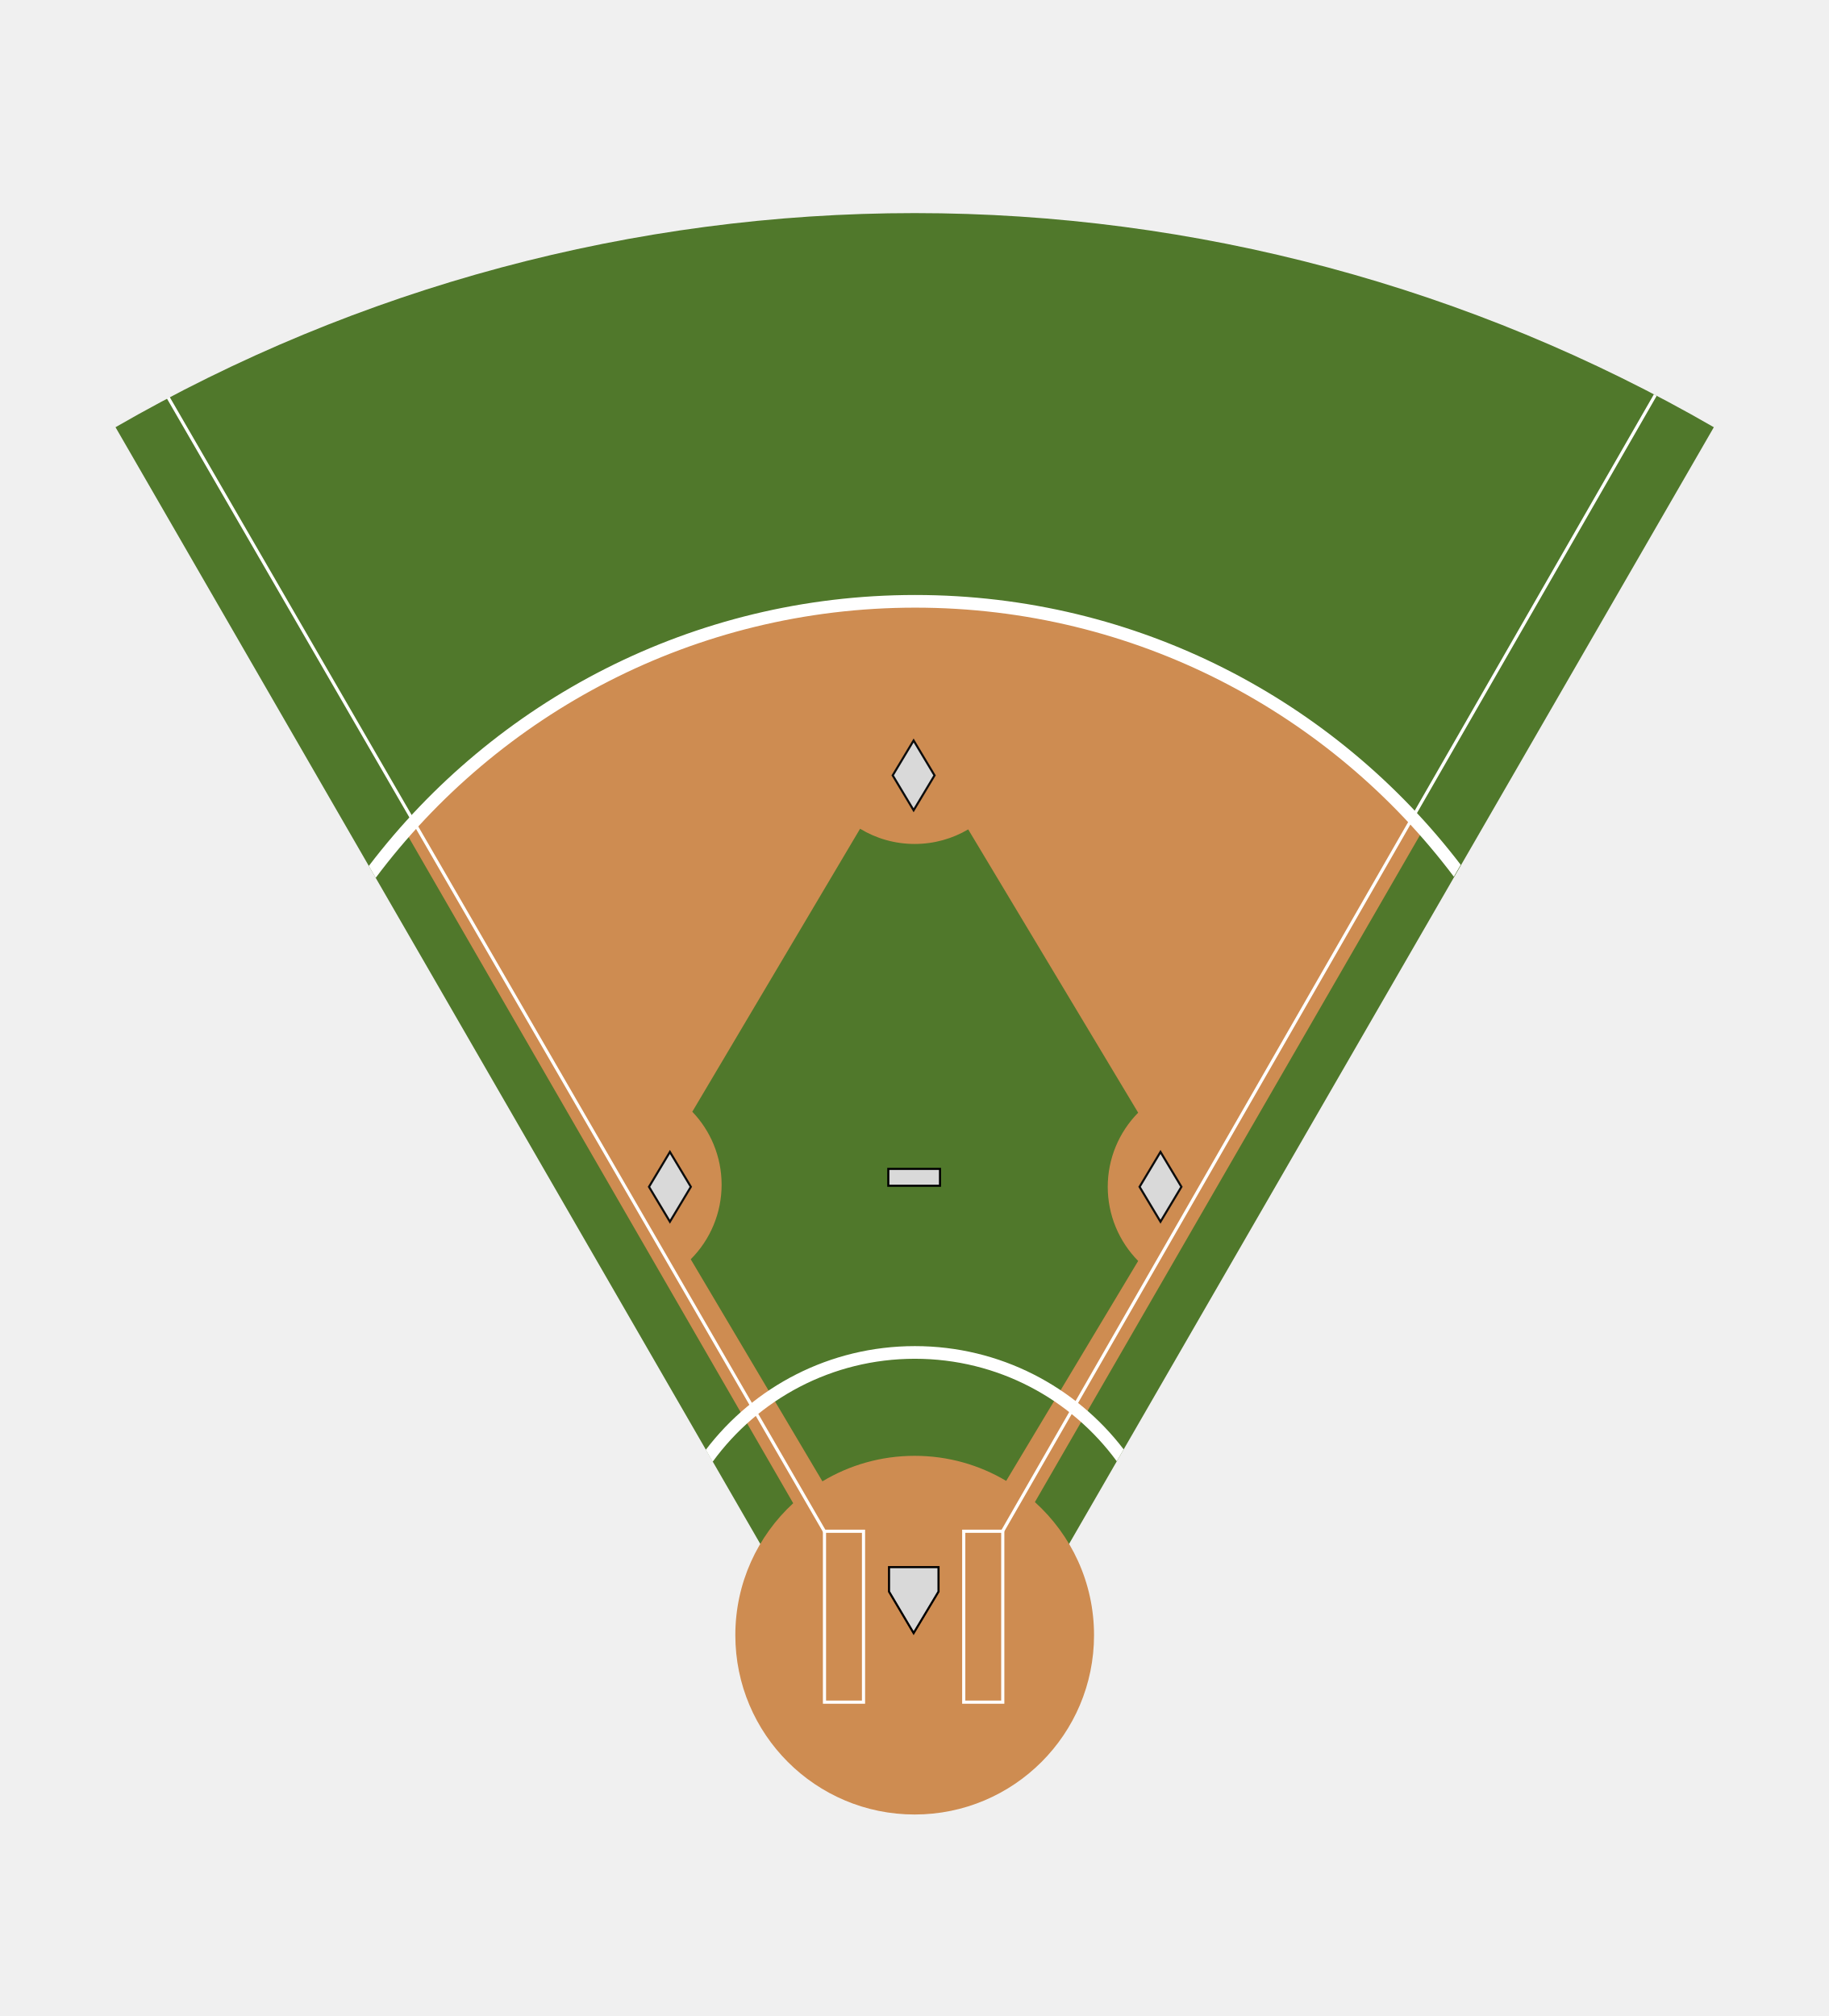
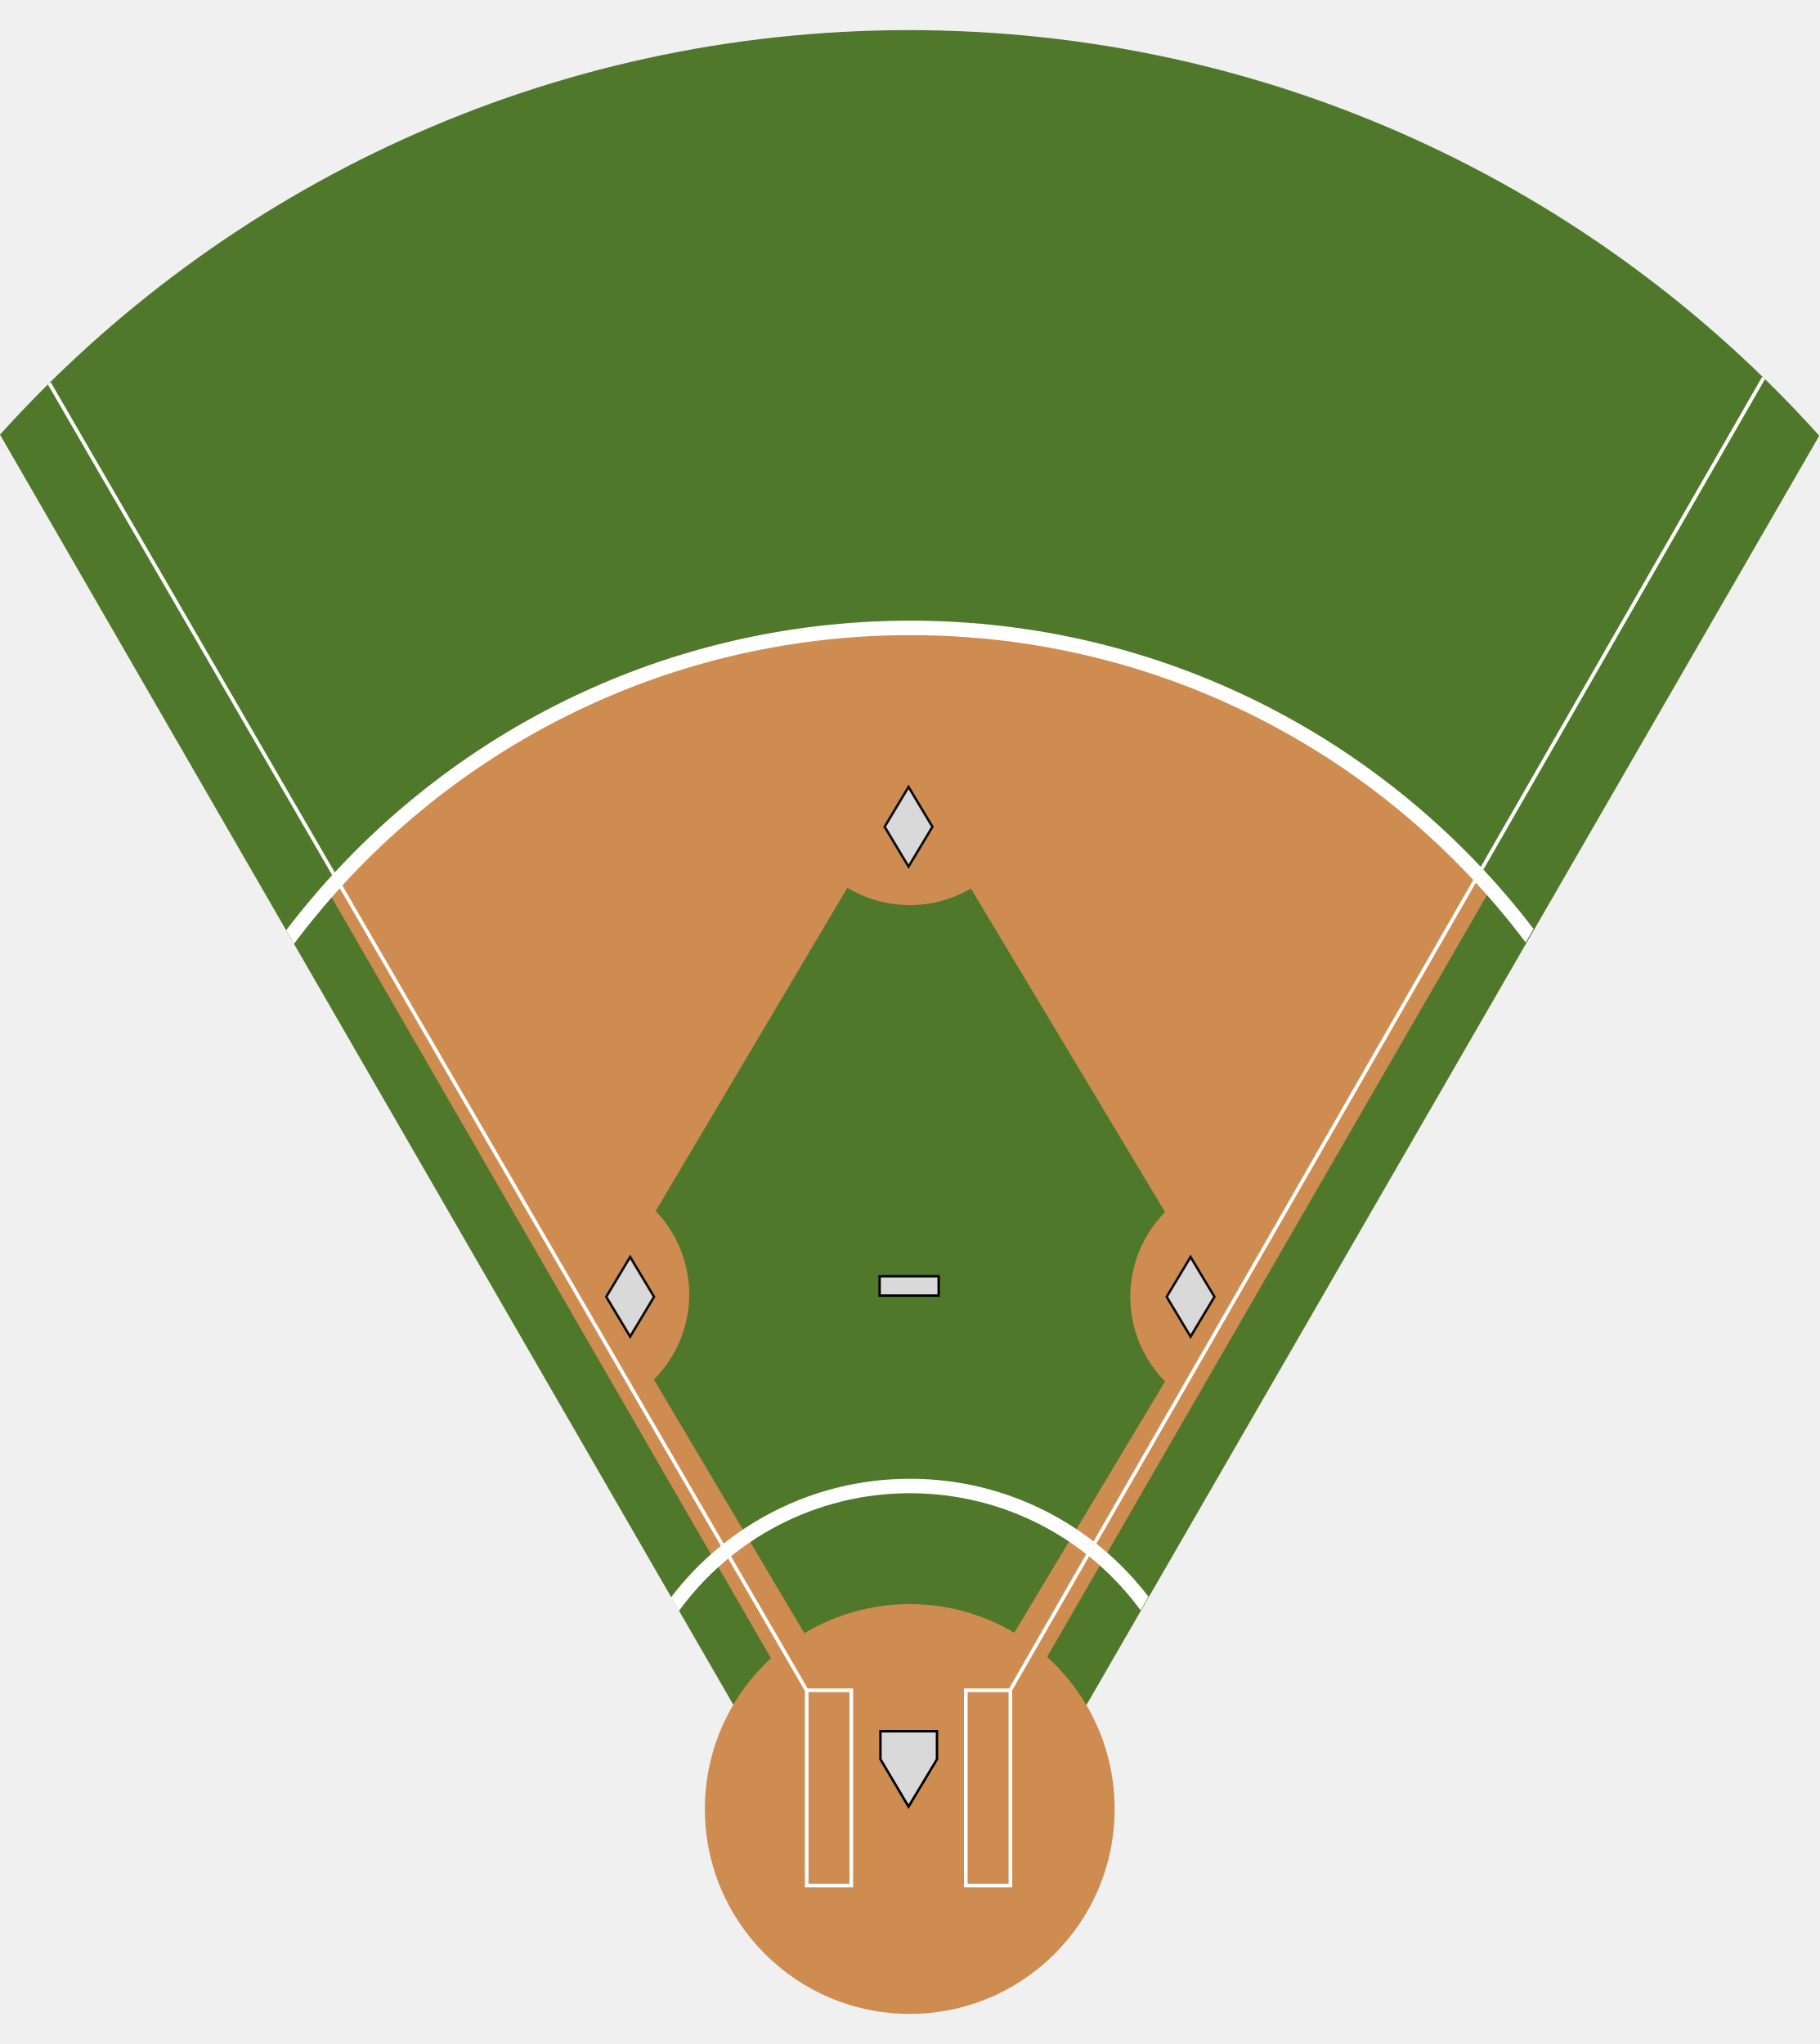
- <svg xmlns="http://www.w3.org/2000/svg" width="1733" height="1911" viewBox="0 0 1733 1911" fill="none">
+ <svg xmlns="http://www.w3.org/2000/svg" width="1510" height="1696" viewBox="0 0 1510 1696" fill="none">
  <g clip-path="url(#clip0_3007_31)">
-     <path d="M109.5 404.971C339.809 272.002 601.062 202 867 202C1132.94 202 1394.19 272.002 1624.5 404.971L867 1717L109.5 404.971Z" fill="#50782B" />
-     <path d="M866.5 572C1058.01 572 1229.94 655.787 1347.65 788.701L980.951 1423.85C1015.37 1454.96 1037 1499.95 1037 1550C1037 1643.89 960.888 1720 867 1720C773.112 1720 697 1643.89 697 1550C697 1500.53 718.131 1456 751.857 1424.93L384.852 789.261C502.575 656.022 674.725 572 866.5 572ZM656.205 1053.82C664.788 1062.78 671.635 1073.26 676.388 1084.73C681.413 1096.86 684 1109.87 684 1123C684 1136.13 681.413 1149.14 676.388 1161.27C671.366 1173.39 664.006 1184.41 654.729 1193.69L779.545 1404.19C805.097 1388.83 835.016 1380 867 1380C898.686 1380 928.346 1388.67 953.74 1403.77L1078.84 1195.26C1069.77 1186.07 1062.56 1175.21 1057.61 1163.27C1052.59 1151.14 1050 1138.13 1050 1125C1050 1111.87 1052.59 1098.86 1057.61 1086.73C1062.56 1074.79 1069.77 1063.93 1078.84 1054.74L917.72 786.199C902.849 794.968 885.513 800 867 800C848.059 800 830.349 794.733 815.252 785.585L656.205 1053.82Z" fill="#CE8C51" />
-     <path d="M867.198 1276C947.876 1276 1019.59 1314.38 1065.08 1373.87L1058.55 1385.18C1015.45 1326.27 945.791 1288 867.198 1288C788.415 1288 718.613 1326.45 675.533 1385.61L669 1374.29C714.473 1314.56 786.333 1276 867.198 1276Z" fill="white" />
-     <path d="M867.5 564C1078.32 564 1265.71 664.286 1384.57 819.752L1378.06 831.029C1261.56 676.157 1076.23 576 867.5 576C658.28 576 472.564 676.629 356.109 832.126L349.596 820.842C468.42 664.755 656.193 564 867.5 564Z" fill="white" />
-     <path d="M654.833 1125L635 1158.06L615.166 1125L635 1091.94L654.833 1125Z" fill="#D9D9D9" stroke="#0D0D0D" stroke-width="2" />
-     <path d="M1119.83 1125L1100 1158.06L1080.17 1125L1100 1091.94L1119.83 1125Z" fill="#D9D9D9" stroke="#0D0D0D" stroke-width="2" />
-     <path d="M885.833 735L866 768.056L846.166 735L866 701.943L885.833 735Z" fill="#D9D9D9" stroke="#0D0D0D" stroke-width="2" />
-     <path d="M950 1452L1569 374.5" stroke="white" stroke-width="3" />
-     <path d="M782 1452.5L159.5 377" stroke="white" stroke-width="3" />
-     <path d="M842.688 1508.73L842.688 1485.5L889.598 1485.5L889.598 1508.72L866.006 1548.05L842.688 1508.73Z" fill="#D9D9D9" stroke="black" stroke-width="2" />
-     <rect x="781.5" y="1451.5" width="37" height="162" stroke="white" stroke-width="3" />
-     <rect x="913.5" y="1451.5" width="37" height="162" stroke="white" stroke-width="3" />
-     <rect x="842" y="1108" width="49" height="16" fill="#D9D9D9" stroke="black" stroke-width="2" />
+     <path d="M754.352 25C1054.16 25 1323.63 154.926 1509.52 361.544L755.019 1668.37L0 360.64C185.86 154.547 454.977 25 754.352 25Z" fill="#50782B" />
+     <path d="M754.352 523C945.858 523 1117.79 606.787 1235.5 739.701L868.803 1374.85C903.222 1405.96 924.852 1450.95 924.852 1501C924.852 1594.89 848.74 1671 754.852 1671C660.963 1671 584.852 1594.89 584.852 1501C584.852 1451.53 605.983 1407 639.709 1375.93L272.703 740.261C390.427 607.022 562.576 523 754.352 523ZM544.057 1004.82C552.64 1013.78 559.487 1024.26 564.239 1035.73C569.265 1047.86 571.852 1060.87 571.852 1074C571.852 1087.13 569.265 1100.14 564.239 1112.27C559.217 1124.39 551.858 1135.41 542.581 1144.69L667.396 1355.19C692.948 1339.83 722.868 1331 754.852 1331C786.537 1331 816.198 1339.67 841.592 1354.77L966.695 1146.26C957.62 1137.07 950.408 1126.21 945.464 1114.27C940.438 1102.14 937.852 1089.13 937.852 1076C937.852 1062.87 940.438 1049.86 945.464 1037.73C950.409 1025.79 957.62 1014.93 966.695 1005.74L805.571 737.199C790.701 745.968 773.364 751 754.852 751C735.911 751 718.2 745.733 703.104 736.585L544.057 1004.82Z" fill="#CE8C51" />
+     <path d="M755.05 1227C835.727 1227 907.441 1265.38 952.931 1324.87L946.401 1336.18C903.297 1277.27 833.643 1239 755.05 1239C676.267 1239 606.465 1277.45 563.385 1336.61L556.852 1325.29C602.325 1265.56 674.184 1227 755.05 1227Z" fill="white" />
+     <path d="M755.352 515C966.167 515 1153.56 615.286 1272.43 770.752L1265.92 782.029C1149.41 627.157 964.078 527 755.352 527C546.132 527 360.416 627.629 243.961 783.126L237.447 771.842C356.271 615.755 544.044 515 755.352 515Z" fill="white" />
+     <path d="M542.685 1076L522.852 1109.06L503.018 1076L522.852 1042.94L542.685 1076Z" fill="#D9D9D9" stroke="#0D0D0D" stroke-width="2" />
+     <path d="M1007.68 1076L987.852 1109.06L968.018 1076L987.852 1042.94L1007.68 1076Z" fill="#D9D9D9" stroke="#0D0D0D" stroke-width="2" />
+     <path d="M773.685 686L753.852 719.056L734.018 686L753.852 652.943L773.685 686Z" fill="#D9D9D9" stroke="#0D0D0D" stroke-width="2" />
+     <path d="M837.852 1403L1463.35 313.5" stroke="white" stroke-width="3" />
+     <path d="M669.852 1403.5L40.852 318" stroke="white" stroke-width="3" />
+     <path d="M730.539 1459.73L730.539 1436.5L777.449 1436.5L777.449 1459.72L753.857 1499.05L730.539 1459.73Z" fill="#D9D9D9" stroke="black" stroke-width="2" />
+     <rect x="669.352" y="1402.5" width="37" height="162" stroke="white" stroke-width="3" />
+     <rect x="801.352" y="1402.5" width="37" height="162" stroke="white" stroke-width="3" />
+     <rect x="729.852" y="1059" width="49" height="16" fill="#D9D9D9" stroke="black" stroke-width="2" />
  </g>
  <defs>
    <clipPath id="clip0_3007_31">
-       <rect width="1733" height="1911" fill="white" />
+       <rect width="1510" height="1696" fill="white" />
    </clipPath>
  </defs>
</svg>
